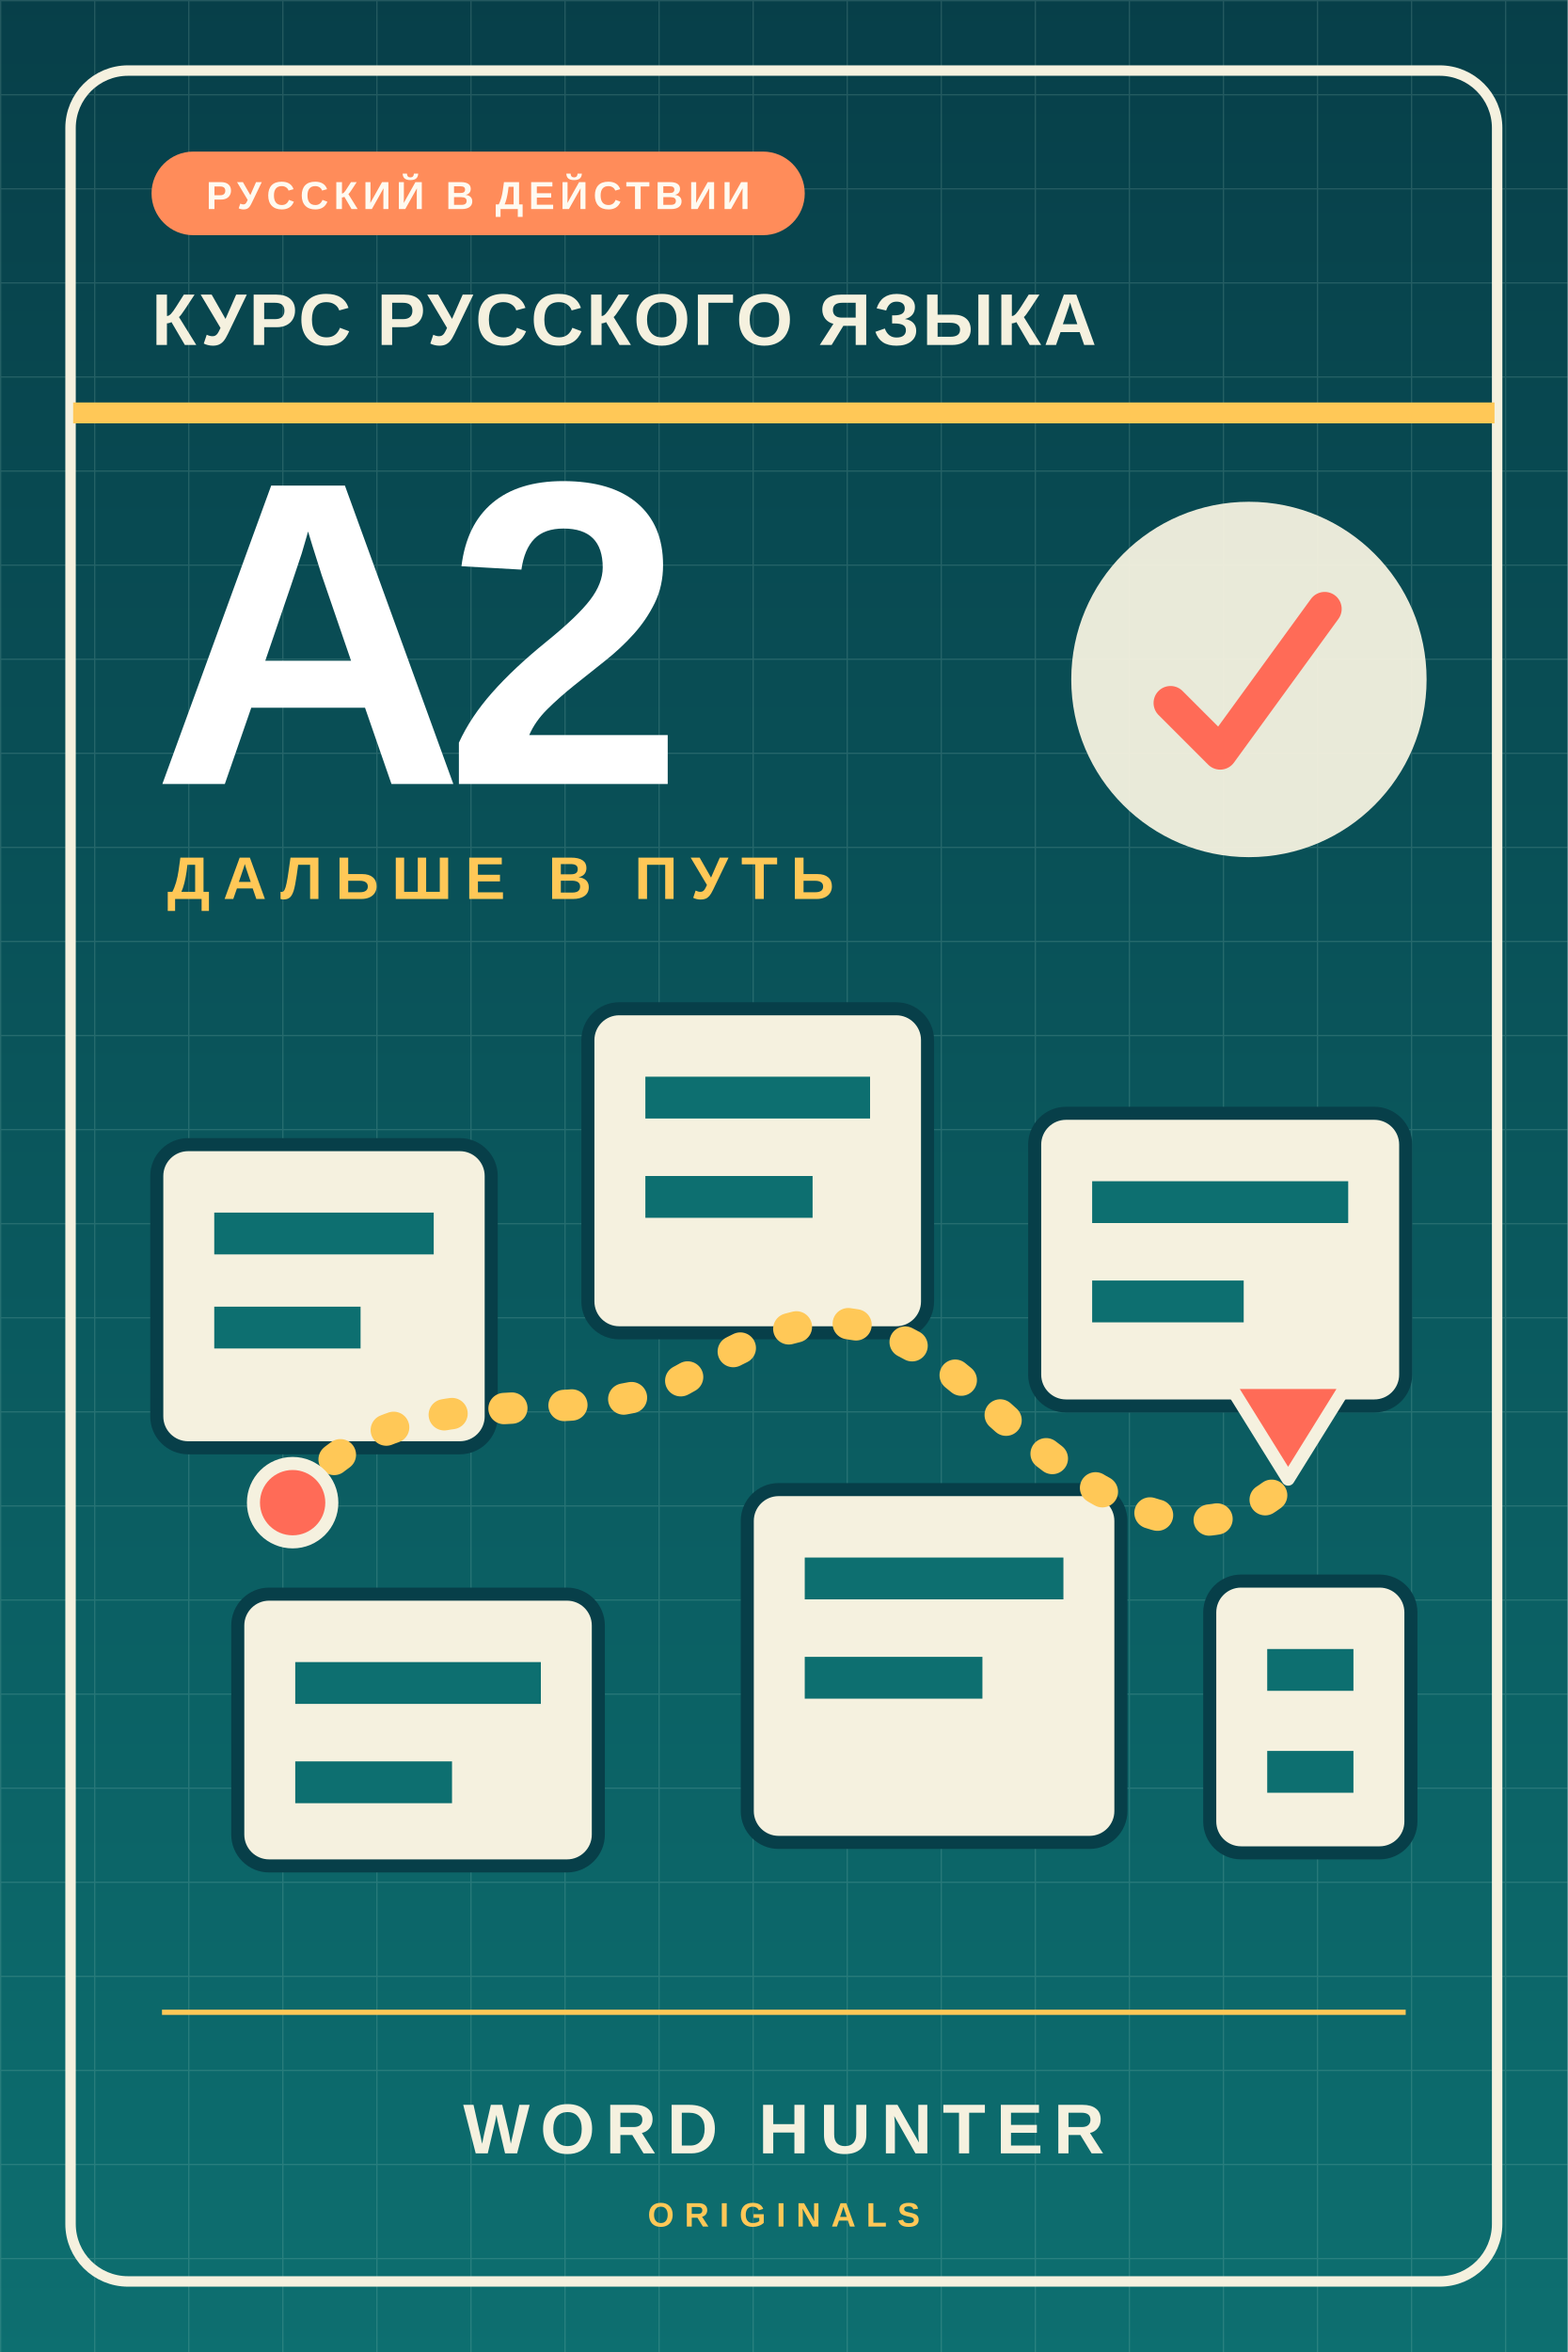
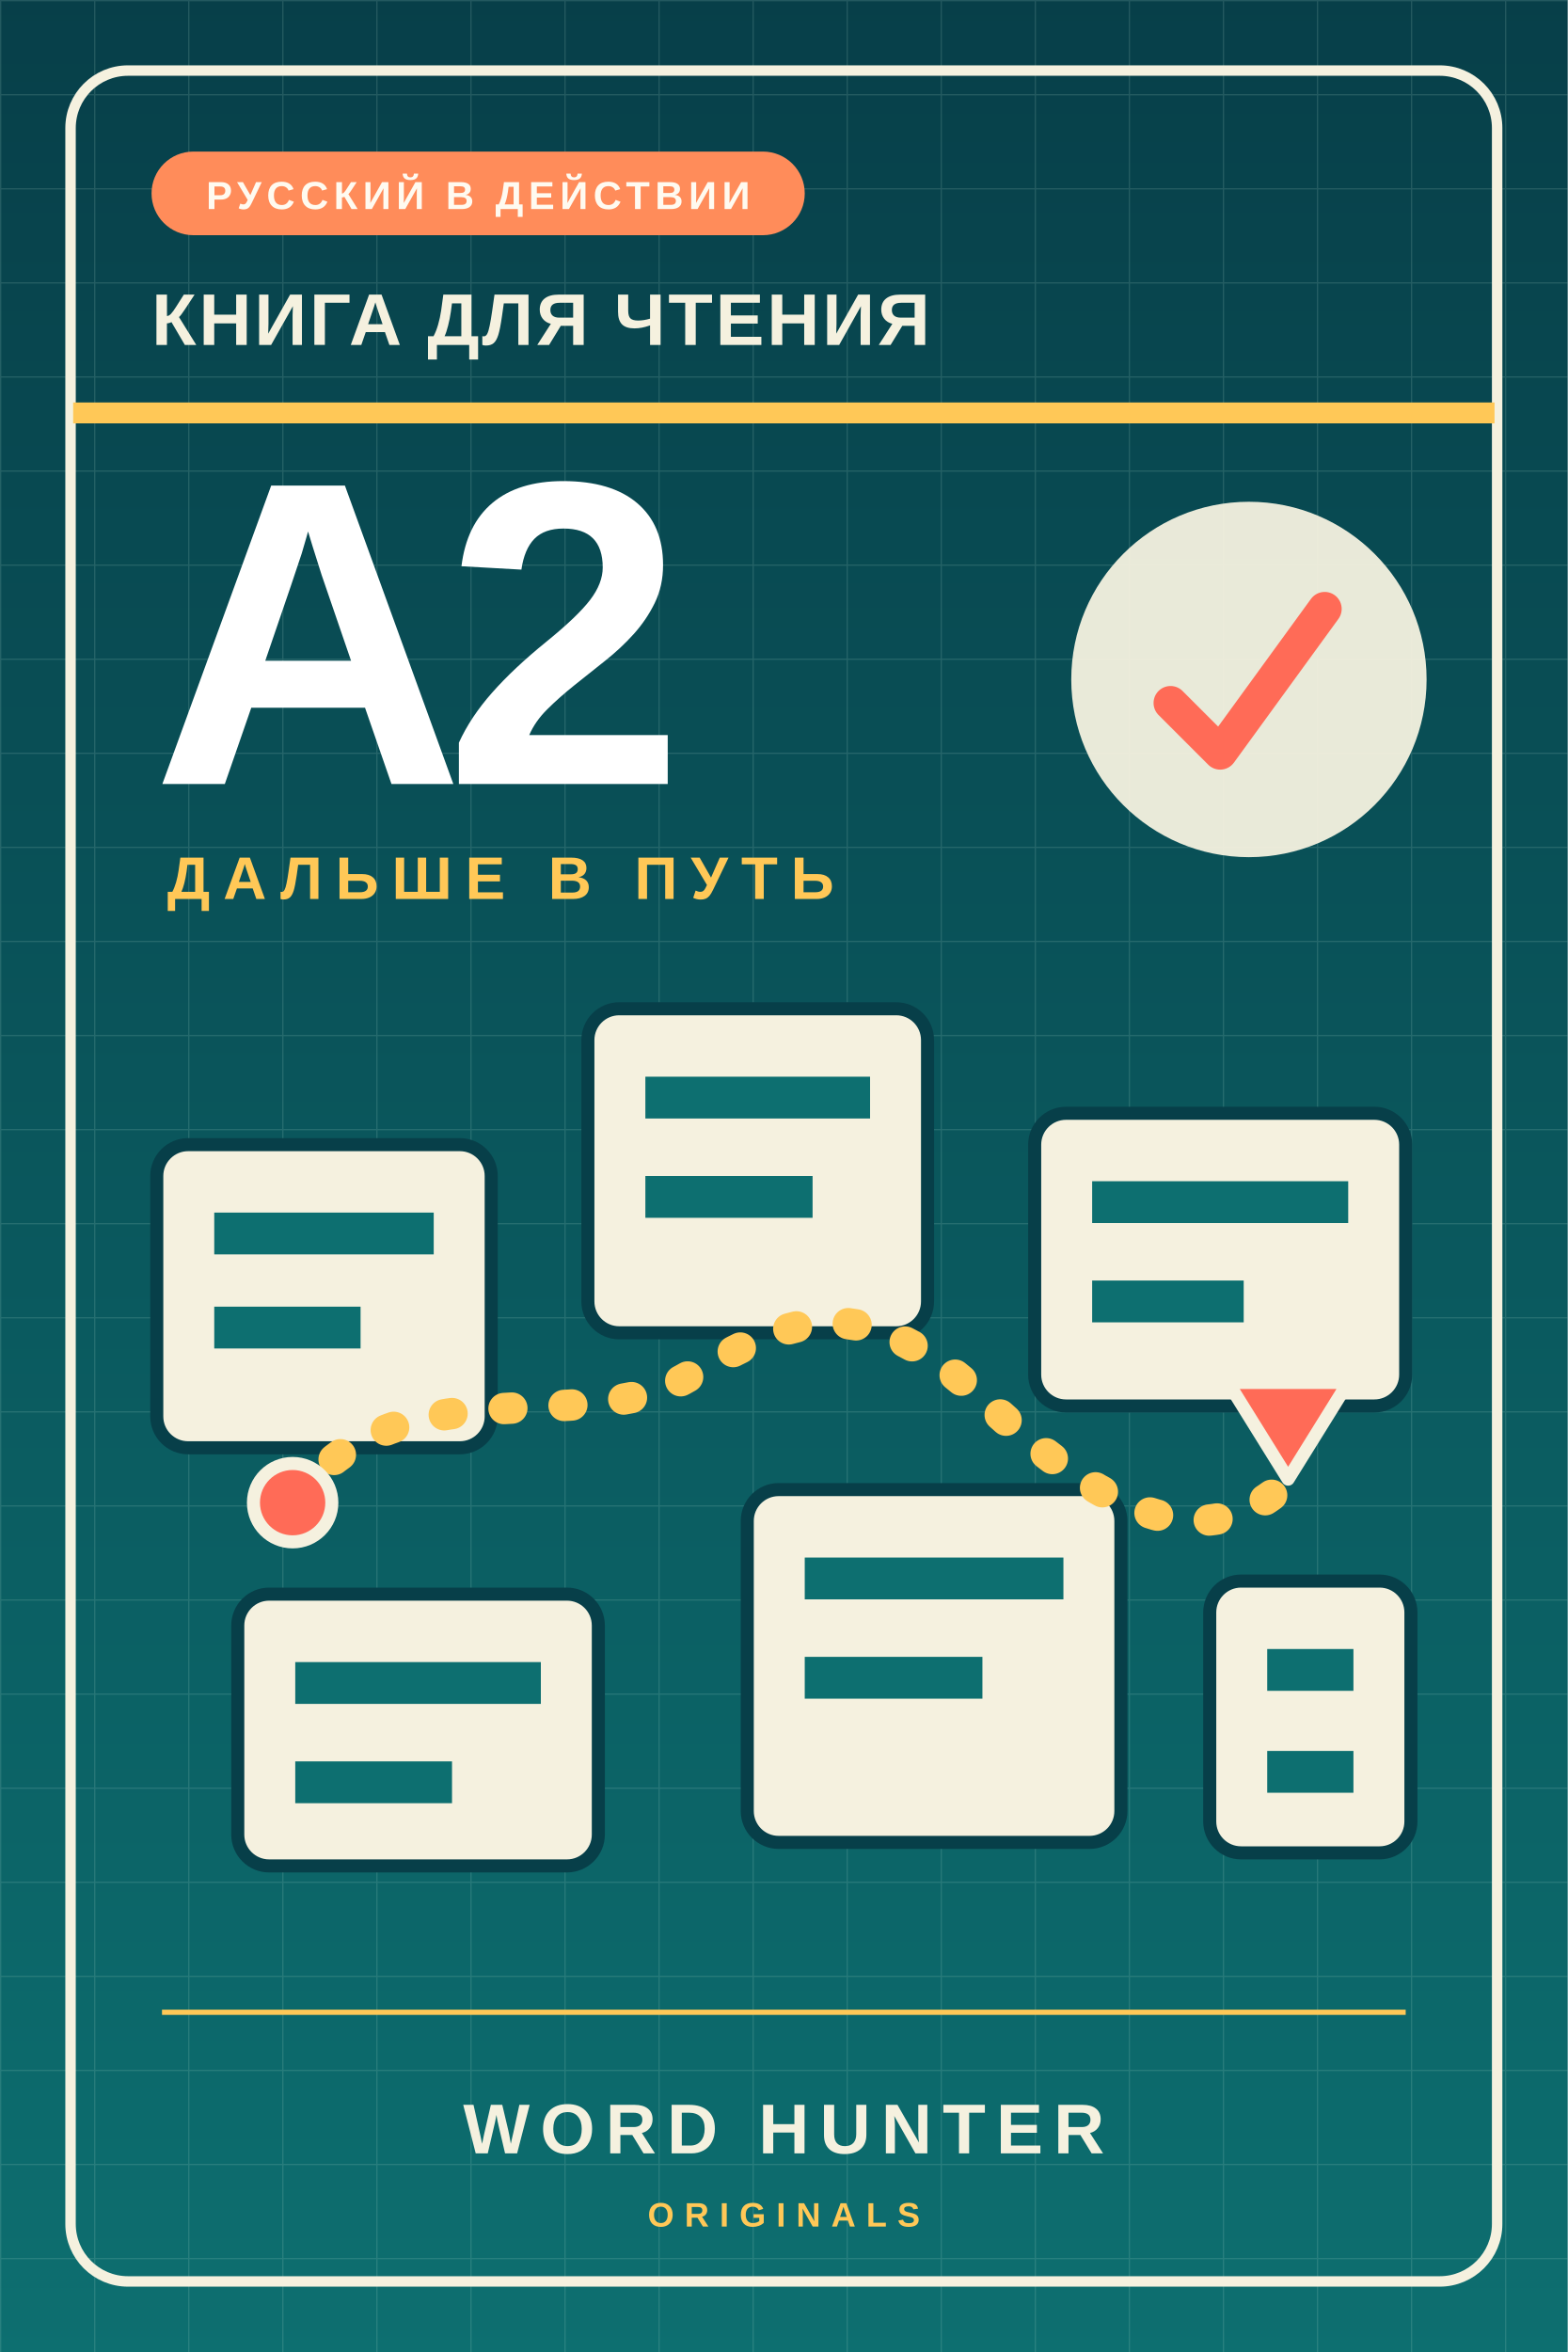
<svg xmlns="http://www.w3.org/2000/svg" width="600" height="900" viewBox="0 0 600 900" role="img" aria-labelledby="title desc">
  <defs>
    <linearGradient id="a2-bg" x1="0" y1="0" x2="0" y2="1">
      <stop offset="0" stop-color="#073f49" />
      <stop offset="1" stop-color="#0d6f70" />
    </linearGradient>
    <pattern id="a2-grid" width="36" height="36" patternUnits="userSpaceOnUse">
      <path d="M36 0H0V36" fill="none" stroke="#b9ddd2" stroke-width="1" opacity=".16" />
    </pattern>
  </defs>
  <rect width="600" height="900" fill="url(#a2-bg)" />
  <rect width="600" height="900" fill="url(#a2-grid)" />
  <rect x="27" y="27" width="546" height="846" rx="22" fill="none" stroke="#f5f1df" stroke-width="4" />
  <rect x="58" y="58" width="250" height="32" rx="16" fill="#ff8c5a" />
  <text x="183" y="80" fill="#fffaf0" text-anchor="middle" font-family="Arial, sans-serif" font-size="15" font-weight="700" letter-spacing="2">РУССКИЙ В ДЕЙСТВИИ</text>
-   <text x="58" y="132" fill="#f5f1df" font-family="Arial, sans-serif" font-size="28" font-weight="800" letter-spacing="1">КУРС РУССКОГО ЯЗЫКА</text>
+   <text x="58" y="132" fill="#f5f1df" font-family="Arial, sans-serif" font-size="28" font-weight="800" letter-spacing="1">КНИГА ДЛЯ ЧТЕНИЯ</text>
  <path d="M28 158H572" stroke="#ffc857" stroke-width="8" />
  <text x="58" y="300" fill="#ffffff" font-family="Arial, sans-serif" font-size="166" font-weight="900" letter-spacing="-8">A2</text>
  <text x="64" y="344" fill="#ffc857" font-family="Arial, sans-serif" font-size="23" font-weight="700" letter-spacing="5">ДАЛЬШЕ В ПУТЬ</text>
  <circle cx="478" cy="260" r="68" fill="#f5f1df" opacity=".95" />
  <path d="M448 269l19 19 40-55" fill="none" stroke="#ff6b57" stroke-width="13" stroke-linecap="round" stroke-linejoin="round" />
  <g fill="#f5f1df" stroke="#073f49" stroke-width="5">
    <rect x="60" y="438" width="128" height="116" rx="12" />
    <rect x="225" y="386" width="130" height="124" rx="12" />
    <rect x="396" y="426" width="142" height="112" rx="12" />
    <rect x="91" y="610" width="138" height="104" rx="12" />
    <rect x="286" y="570" width="143" height="135" rx="12" />
    <rect x="463" y="605" width="77" height="104" rx="12" />
  </g>
  <g fill="#0d6f70">
    <path d="M82 464h84v16H82zM82 500h56v16H82zM247 412h86v16h-86zM247 450h64v16h-64z" />
    <path d="M418 452h98v16h-98zM418 490h58v16h-58zM113 636h94v16h-94zM113 674h60v16h-60z" />
    <path d="M308 596h99v16h-99zM308 634h68v16h-68zM485 631h33v16h-33zM485 670h33v16h-33z" />
  </g>
  <path d="M112 575C152 520 222 551 263 527S330 492 378 537s85 59 116 29" fill="none" stroke="#ffc857" stroke-width="12" stroke-linecap="round" stroke-dasharray="3 20" />
  <circle cx="112" cy="575" r="15" fill="#ff6b57" stroke="#f5f1df" stroke-width="5" />
  <path d="M493 566l-23-37h46z" fill="#ff6b57" stroke="#f5f1df" stroke-width="5" stroke-linejoin="round" />
  <path d="M62 770H538" stroke="#ffc857" stroke-width="2" />
  <text x="300" y="824" fill="#f5f1df" text-anchor="middle" font-family="Arial, sans-serif" font-size="27" font-weight="800" letter-spacing="4">WORD HUNTER</text>
  <text x="300" y="852" fill="#ffc857" text-anchor="middle" font-family="Arial, sans-serif" font-size="13" font-weight="700" letter-spacing="4">ORIGINALS</text>
</svg>
